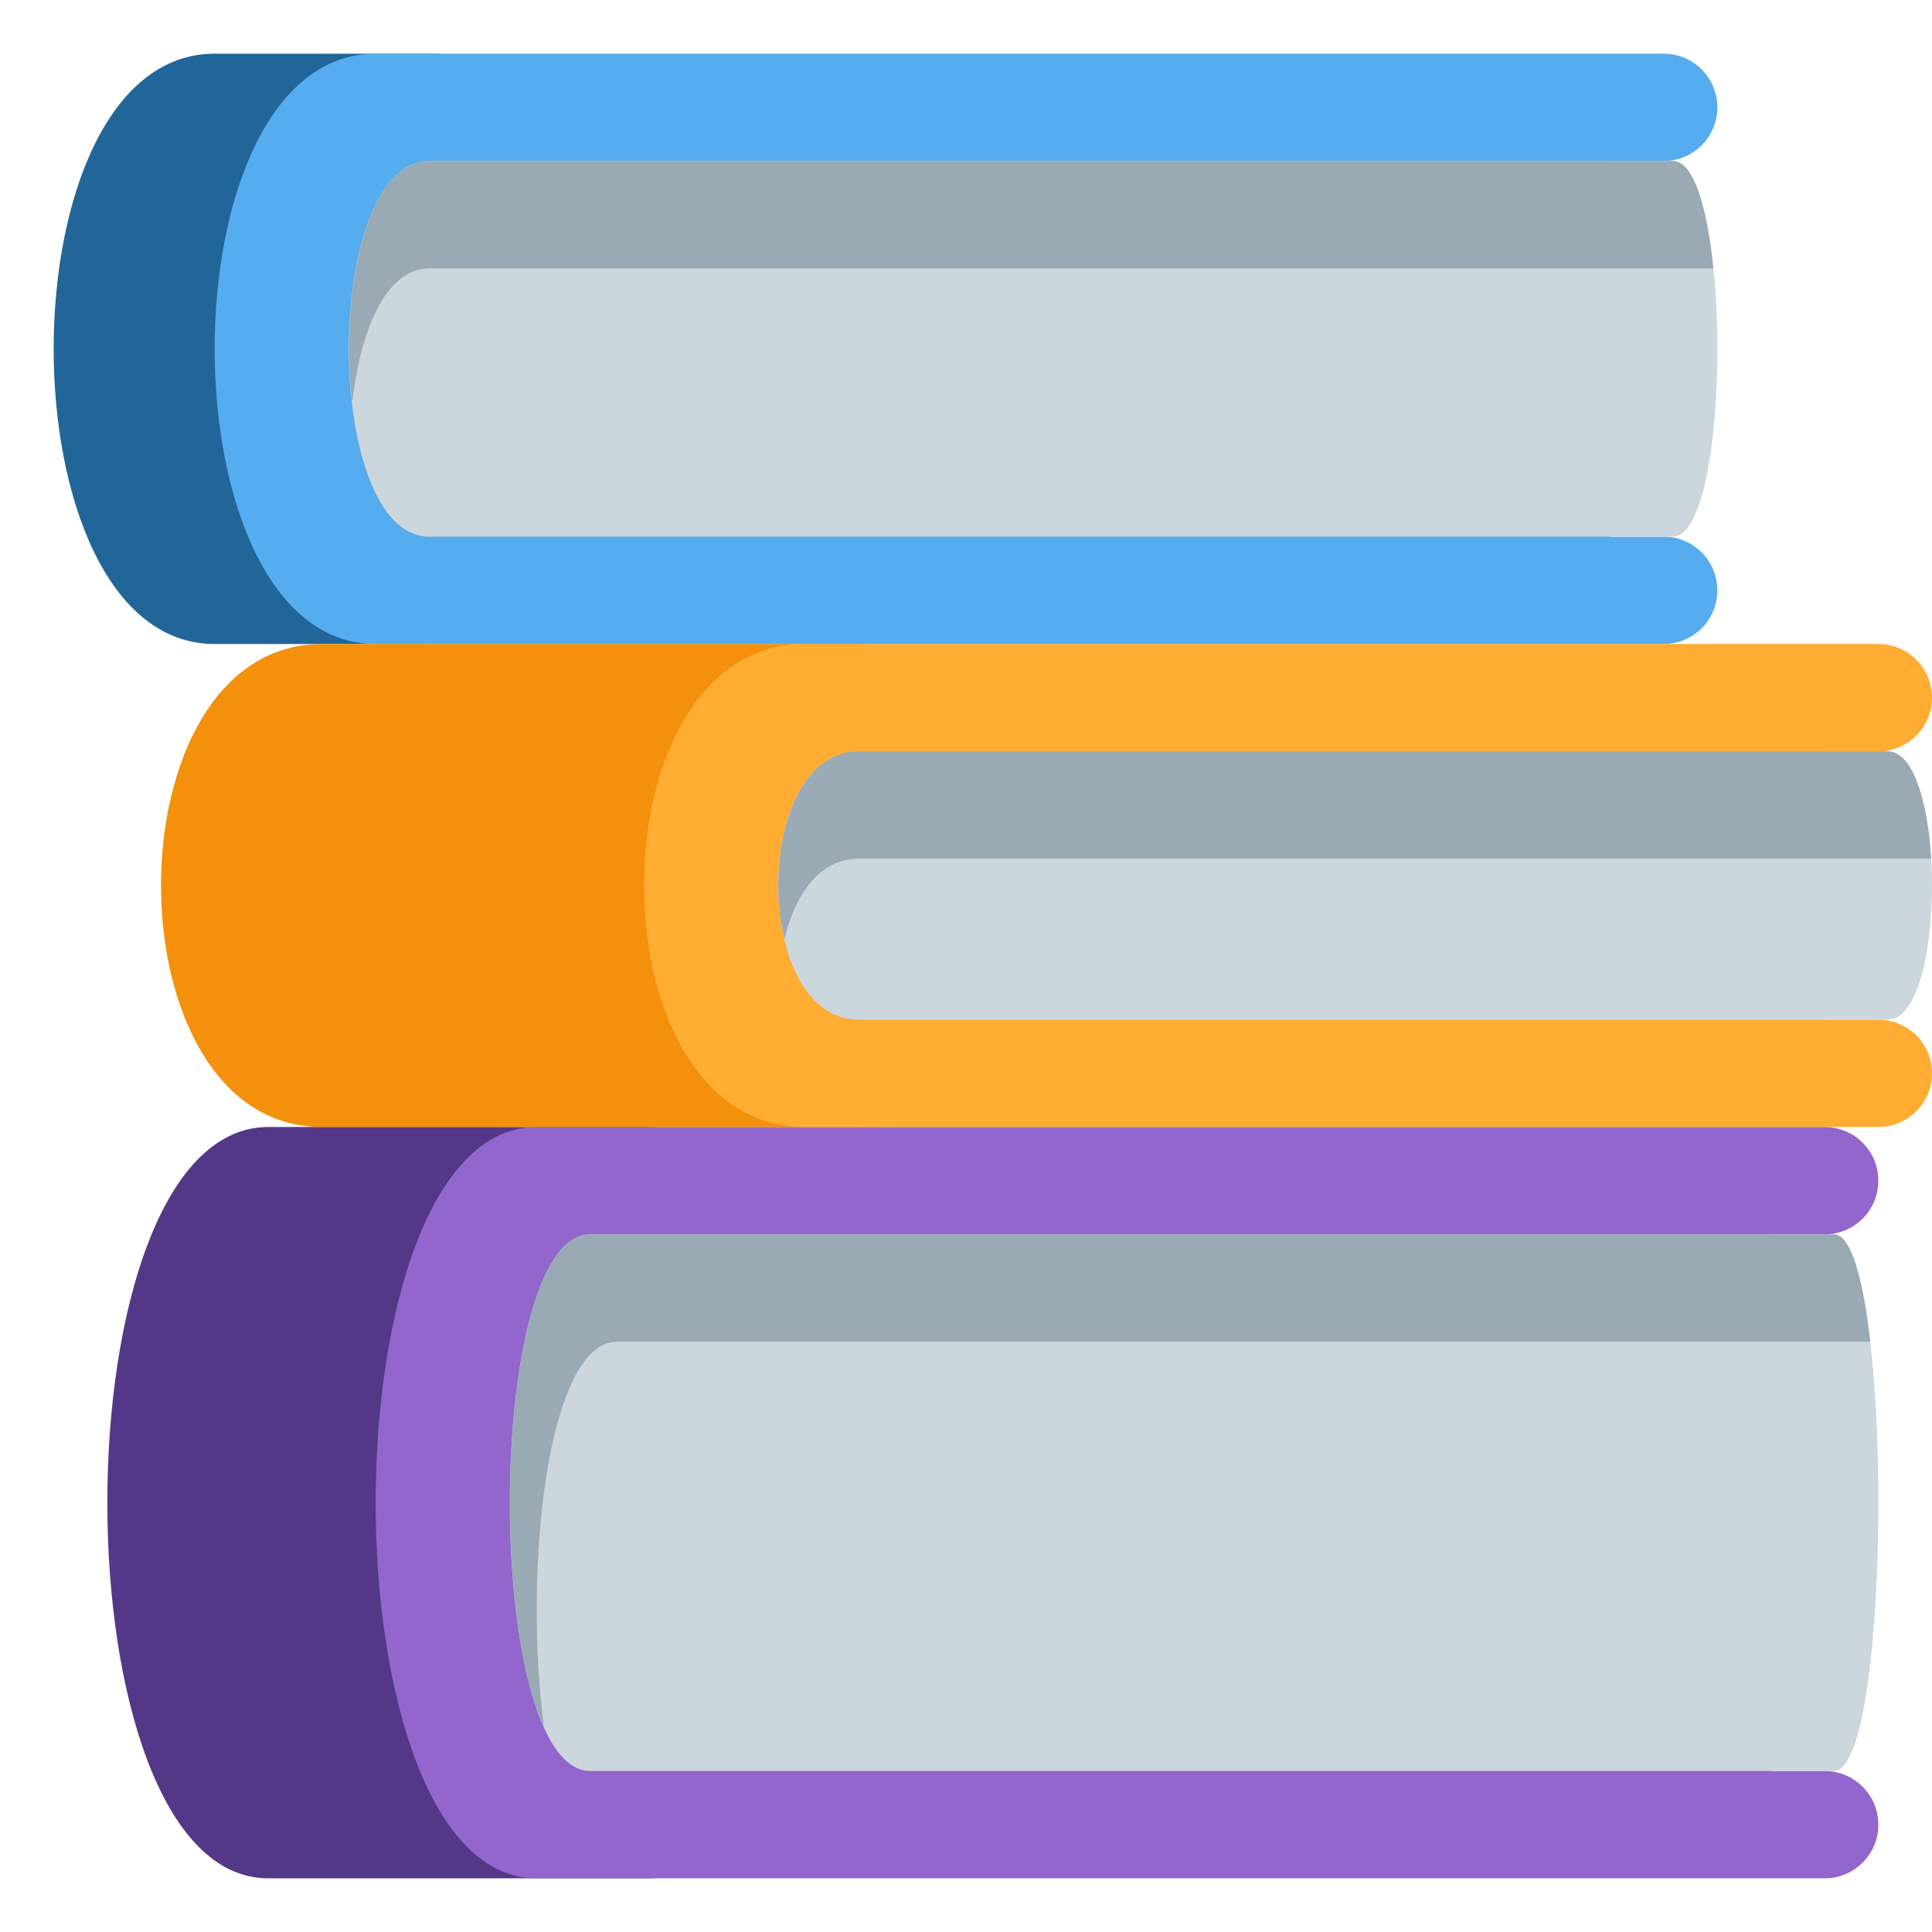
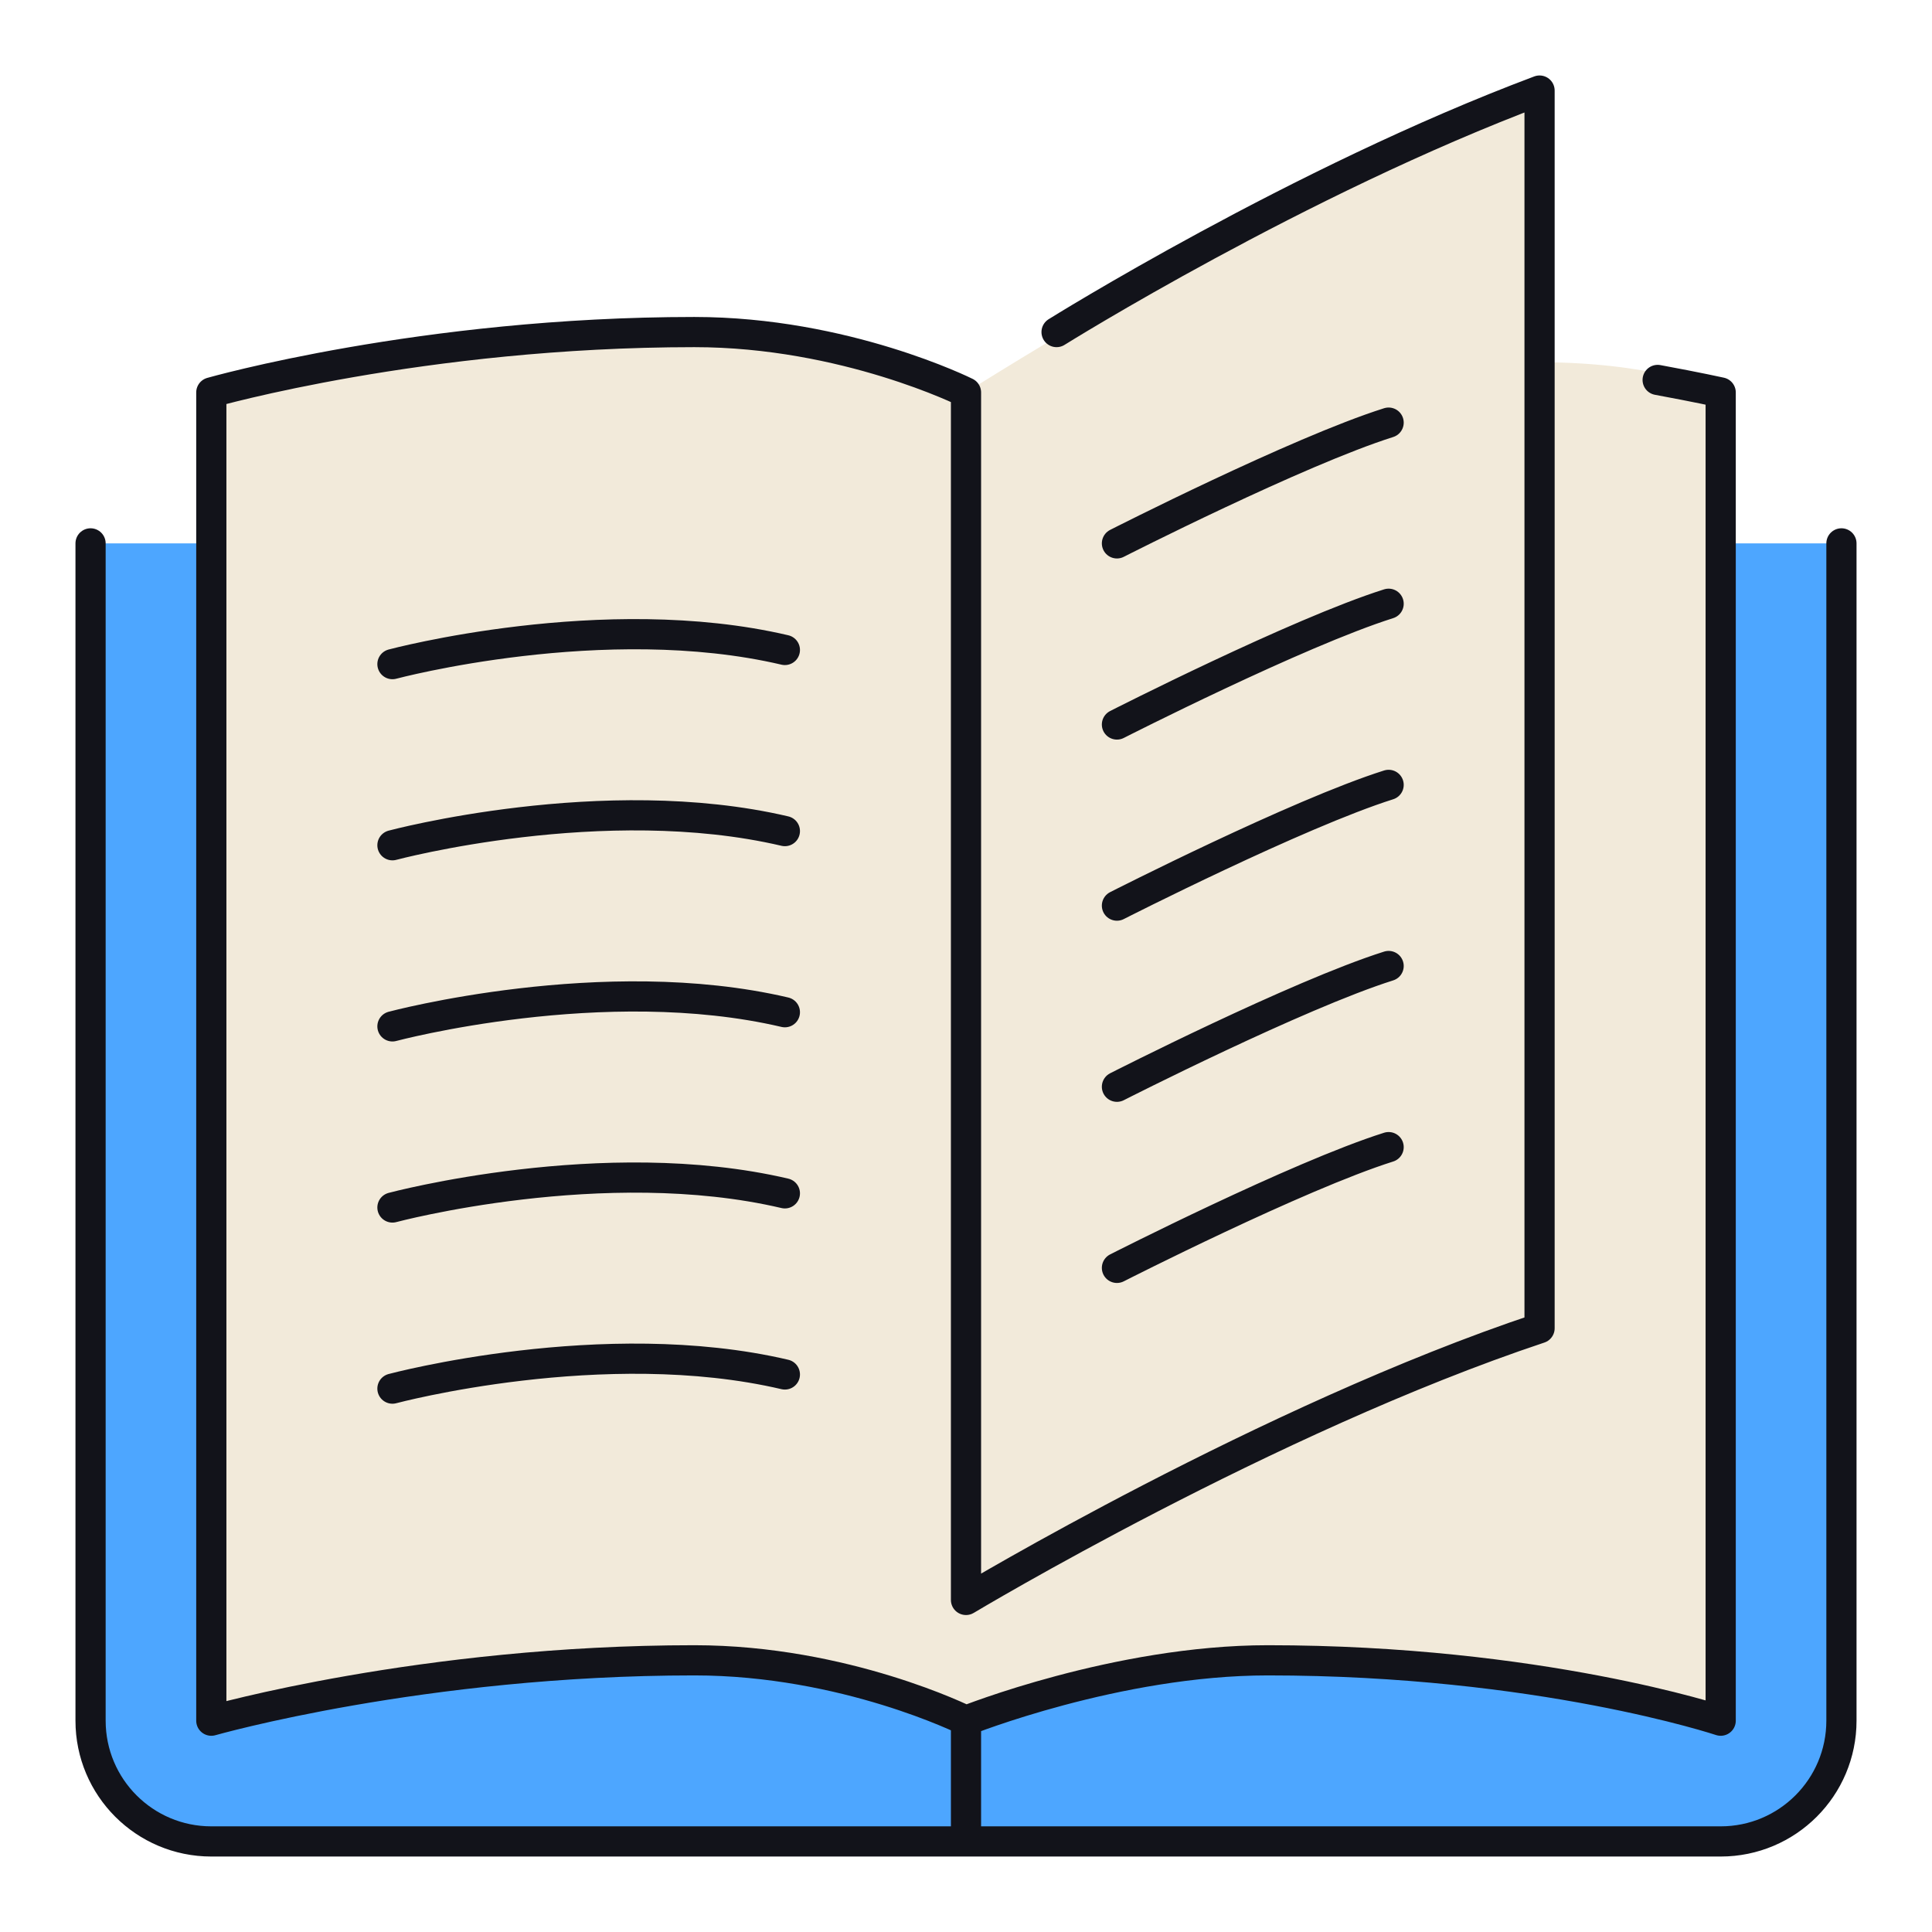
- <svg xmlns="http://www.w3.org/2000/svg" viewBox="0 0 36 36">
-   <path fill="#553788" d="M15 31c0 2.209-.791 4-3 4H5c-4 0-4-14 0-14h7c2.209 0 3 1.791 3 4v6z" />
-   <path fill="#9266CC" d="M34 33h-1V23h1c.553 0 1-.447 1-1s-.447-1-1-1H10c-4 0-4 14 0 14h24c.553 0 1-.447 1-1s-.447-1-1-1z" />
-   <path fill="#CCD6DD" d="M34.172 33H11c-2 0-2-10 0-10h23.172c1.104 0 1.104 10 0 10z" />
-   <path fill="#99AAB5" d="M11.5 25h23.35c-.135-1.175-.36-2-.678-2H11c-1.651 0-1.938 6.808-.863 9.188C9.745 29.229 10.199 25 11.5 25z" />
-   <path fill="#269" d="M12 8c0 2.209-1.791 4-4 4H4C0 12 0 1 4 1h4c2.209 0 4 1.791 4 4v3z" />
-   <path fill="#55ACEE" d="M31 10h-1V3h1c.553 0 1-.447 1-1s-.447-1-1-1H7C3 1 3 12 7 12h24c.553 0 1-.447 1-1s-.447-1-1-1z" />
-   <path fill="#CCD6DD" d="M31.172 10H8c-2 0-2-7 0-7h23.172c1.104 0 1.104 7 0 7z" />
-   <path fill="#99AAB5" d="M8 5h23.925c-.114-1.125-.364-2-.753-2H8C6.807 3 6.331 5.489 6.562 7.5 6.718 6.142 7.193 5 8 5z" />
-   <path fill="#F4900C" d="M20 17c0 2.209-1.791 4-4 4H6c-4 0-4-9 0-9h10c2.209 0 4 1.791 4 4v1z" />
-   <path fill="#FFAC33" d="M35 19h-1v-5h1c.553 0 1-.447 1-1s-.447-1-1-1H15c-4 0-4 9 0 9h20c.553 0 1-.447 1-1s-.447-1-1-1z" />
-   <path fill="#CCD6DD" d="M35.172 19H16c-2 0-2-5 0-5h19.172c1.104 0 1.104 5 0 5z" />
-   <path fill="#99AAB5" d="M16 16h19.984c-.065-1.062-.334-2-.812-2H16c-1.274 0-1.733 2.027-1.383 3.5.198-.839.657-1.5 1.383-1.5z" />
+ <svg xmlns="http://www.w3.org/2000/svg" fill="none" height="64" viewBox="0 0 64 64" width="64">
+   <path clip-rule="evenodd" d="m32 33v-20s-4-2-9-2c-9 0-16 2-16 2v5 39s7-2 16-2c5 0 9 2 9 2s5-2 10-2c9 0 15 2 15 2v-39-5s-2-1-6-1v16-16-9c-8 3-19 10-19 10z" fill="#f2eada" fill-rule="evenodd" />
+   <path clip-rule="evenodd" d="m61 18v39c0 2.21-1.79 4-4 4h-25v-4s5-2 10-2c9 0 15 2 15 2v-39zm-29 39v4h-25c-2.21 0-4-1.79-4-4v-39h4v39s7-2 16-2c5 0 9 2 9 2z" fill="#4da6ff" fill-rule="evenodd" />
+   <path d="m46 14c-3.016.953-9 4-9 4m9 2c-3.016.953-9 4-9 4m9 2c-3.016.953-9 4-9 4m9 2c-3.016.953-9 4-9 4m9 2c-3.016.953-9 4-9 4m-11 3.531c-6-1.406-13 .469-13 .469m13-6.469c-6-1.406-13 .469-13 .469m13-6.469c-6-1.406-13 .469-13 .469m13-6.469c-6-1.406-13 .469-13 .469m13-6.469c-6-1.406-13 .469-13 .469m19 39v-4m3-46s8-5 16-8v41c-9 3-19 9-19 9v-40s-4-2-9-2c-9 0-16 2-16 2v44s7-2 16-2c5 0 9 2 9 2s5-2 10-2c9 0 15 2 15 2v-44s-.771-.171-2.088-.414m6.088 5.414v39c0 2.209-1.791 4-4 4h-50c-2.209 0-4-1.791-4-4v-39" stroke="#12131a" stroke-linecap="round" stroke-linejoin="round" />
</svg>
